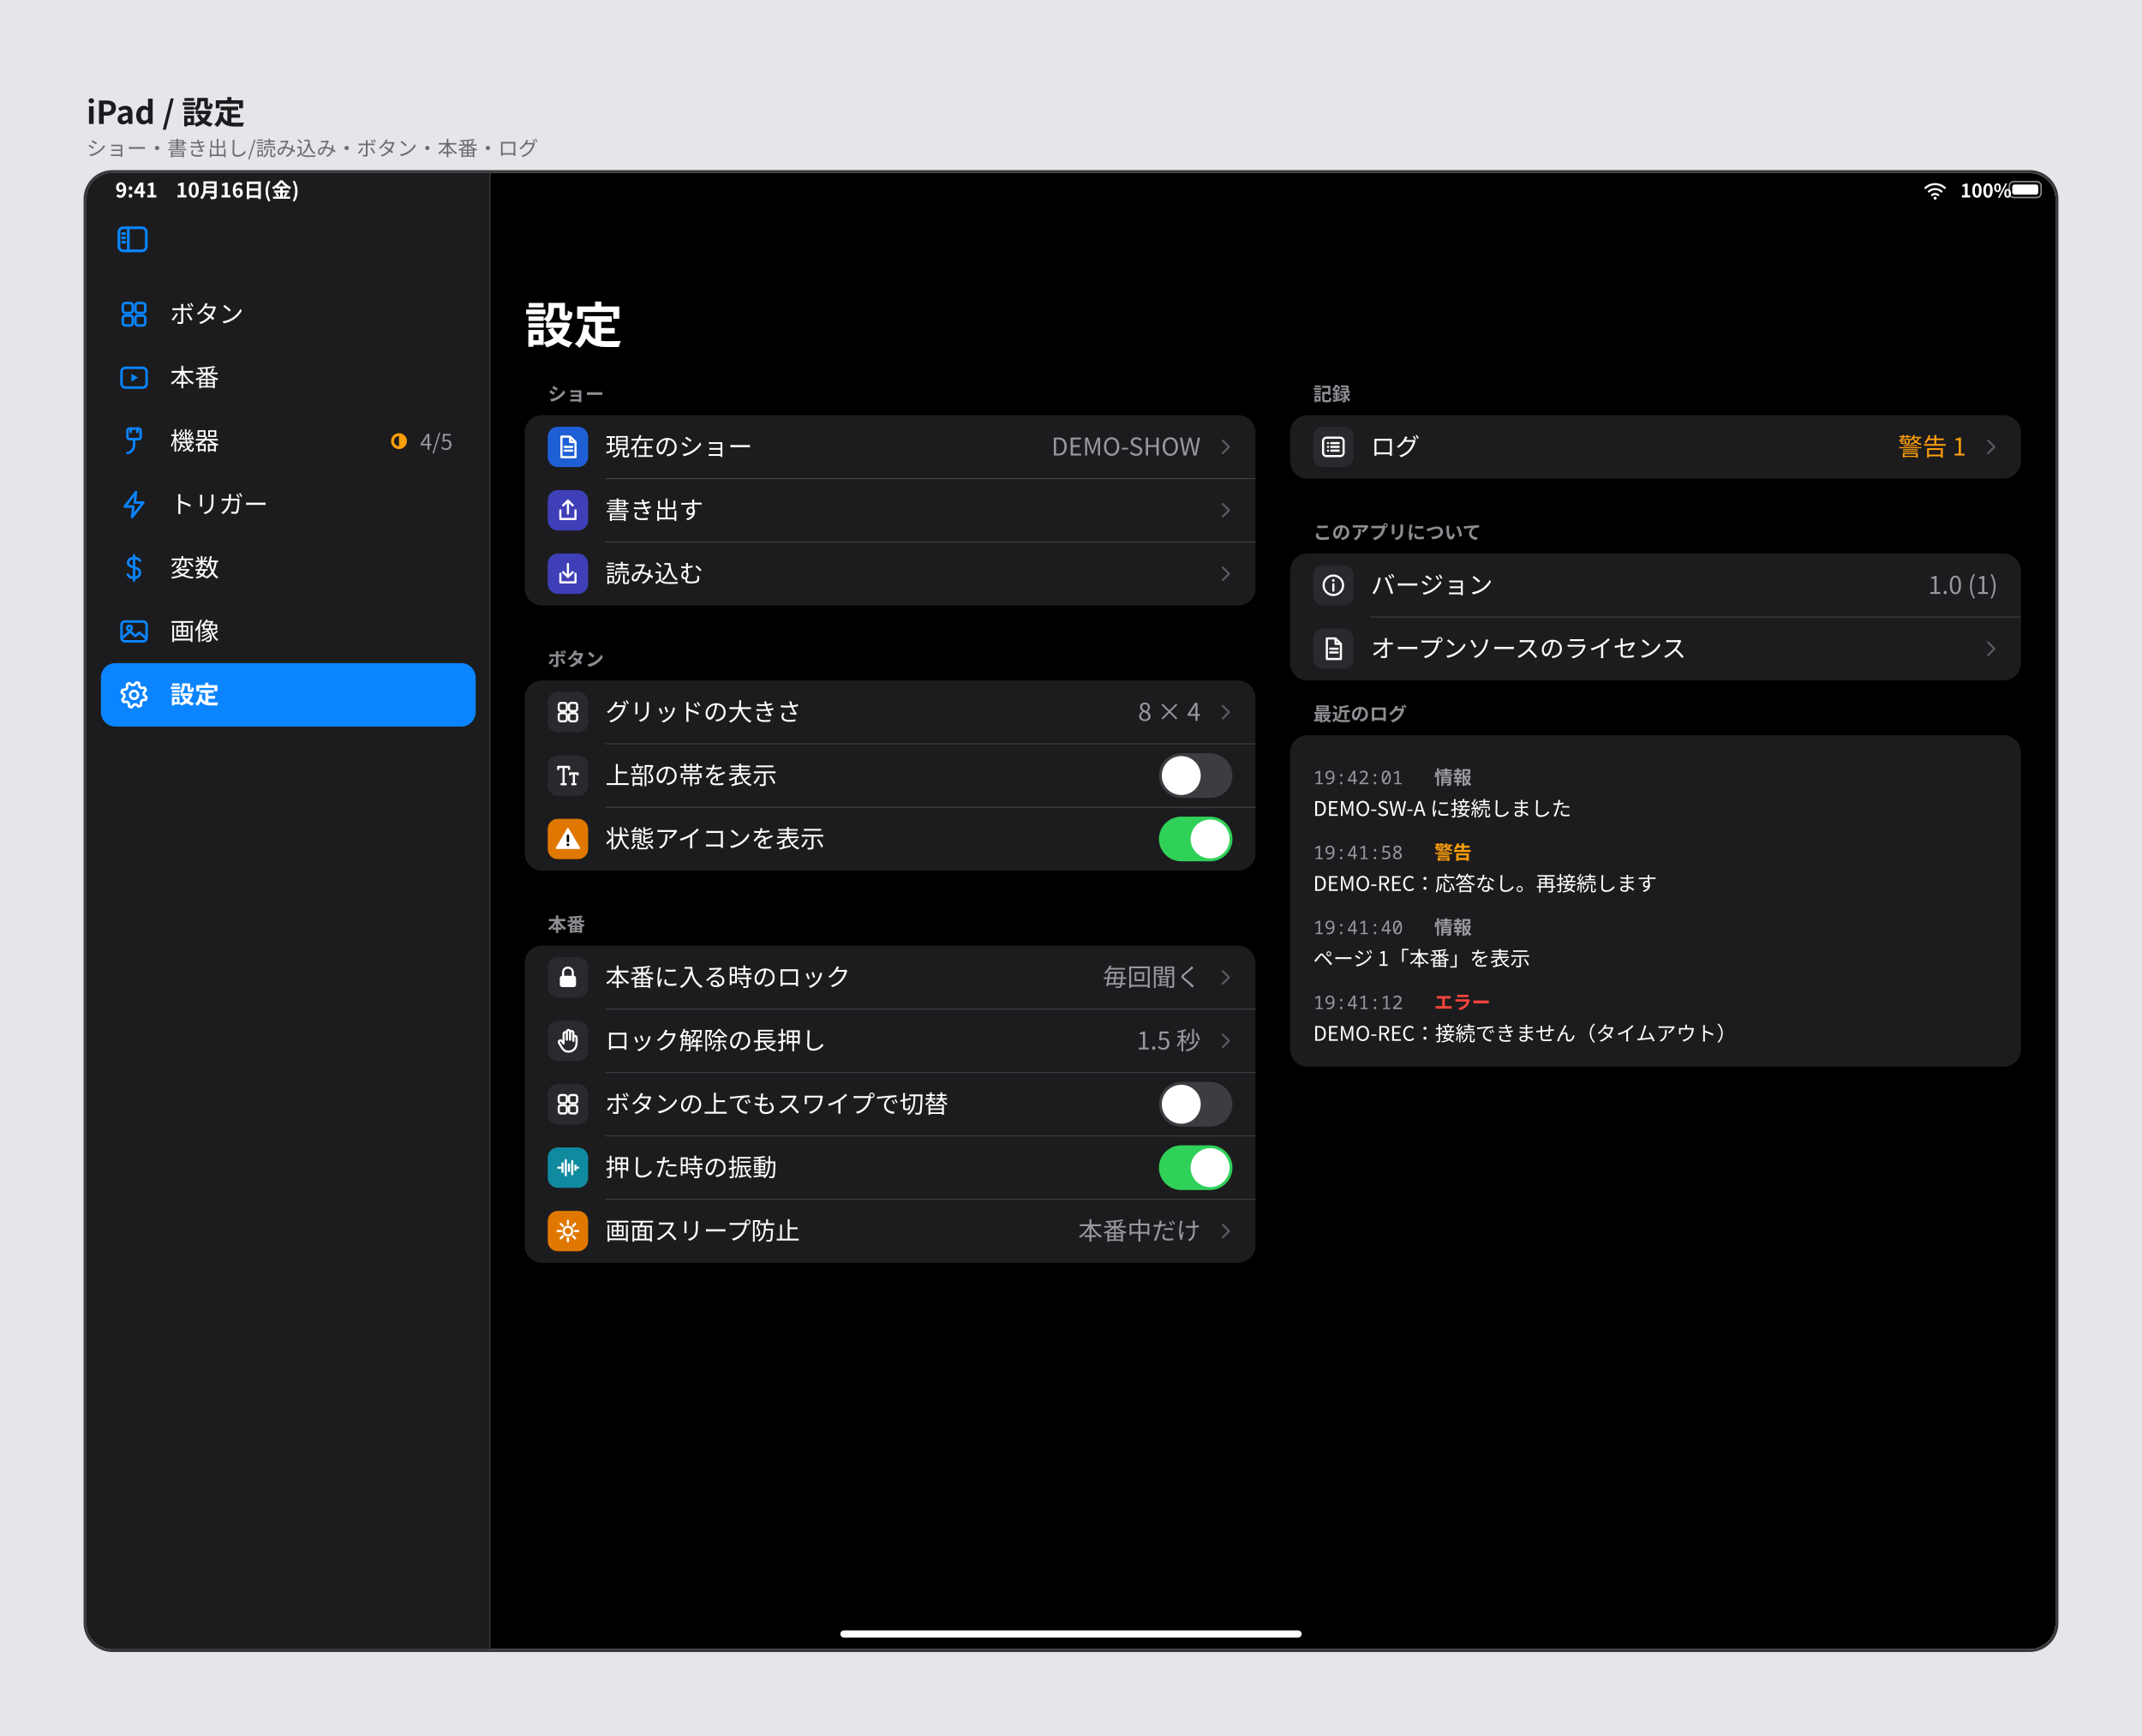
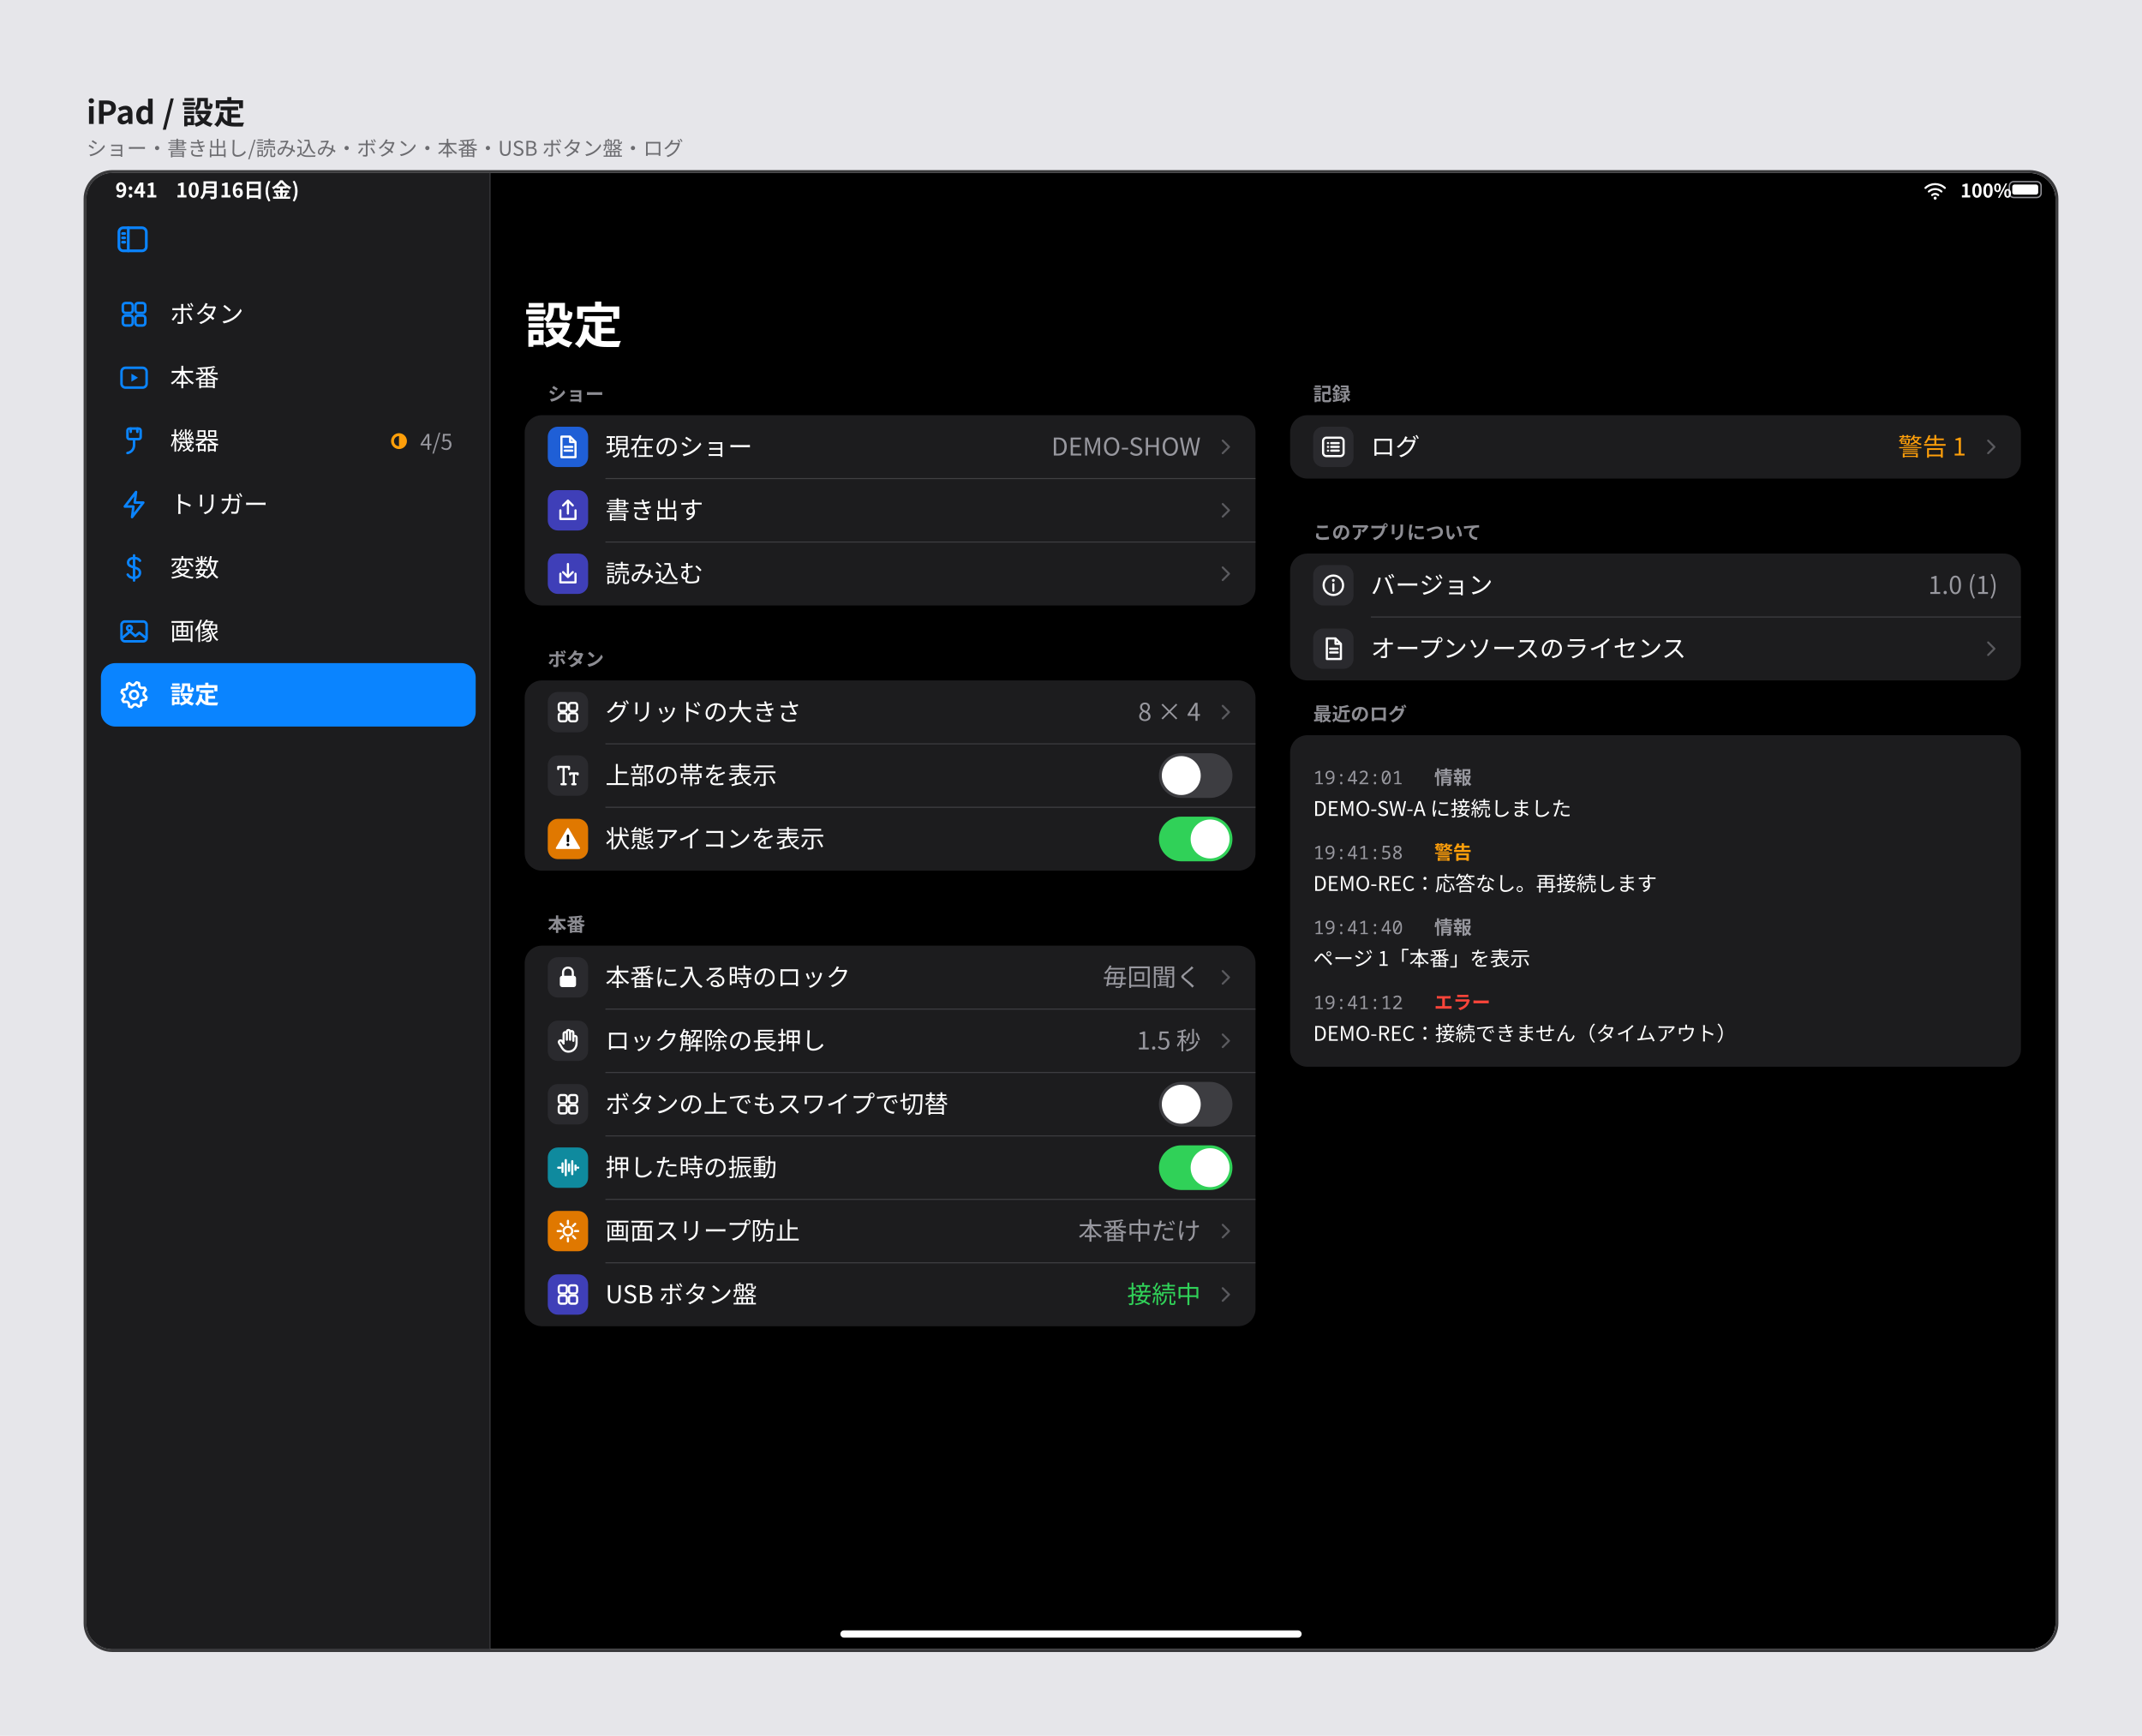
<svg xmlns="http://www.w3.org/2000/svg" width="1486" height="1204" viewBox="0 0 1486 1204">
  <rect x="0.00" y="0.00" width="1486.00" height="1204.00" fill="#E6E6EA" />
  <defs>
    <clipPath id="clip60_120">
      <rect x="0" y="0" width="1366" height="1024" rx="18" ry="18" />
    </clipPath>
  </defs>
  <g transform="translate(60.00,120.00)">
    <g clip-path="url(#clip60_120)">
      <rect x="0.00" y="0.00" width="1366.00" height="1024.00" fill="#000000" />
      <rect x="0.00" y="0.00" width="280.00" height="1024.00" fill="#1C1C1E" />
      <g transform="translate(20.00,34.00) scale(1.0)">
        <rect x="2.5" y="4" width="19" height="16" rx="3" fill="none" stroke="#0A84FF" stroke-width="1.9" stroke-linecap="round" stroke-linejoin="round" />
        <path d="M9 4 V20 M5 8 H6.5 M5 11 H6.5 M5 14 H6.5" fill="none" stroke="#0A84FF" stroke-width="1.9" stroke-linecap="round" stroke-linejoin="round" />
      </g>
      <g transform="translate(22.00,87.00) scale(0.9166667)">
        <rect x="3.5" y="3.5" width="7.5" height="7.5" rx="2" fill="none" stroke="#0A84FF" stroke-width="1.9" stroke-linecap="round" stroke-linejoin="round" />
        <rect x="3.5" y="13" width="7.5" height="7.5" rx="2" fill="none" stroke="#0A84FF" stroke-width="1.9" stroke-linecap="round" stroke-linejoin="round" />
        <rect x="13" y="3.5" width="7.5" height="7.5" rx="2" fill="none" stroke="#0A84FF" stroke-width="1.9" stroke-linecap="round" stroke-linejoin="round" />
        <rect x="13" y="13" width="7.5" height="7.5" rx="2" fill="none" stroke="#0A84FF" stroke-width="1.9" stroke-linecap="round" stroke-linejoin="round" />
      </g>
      <text x="58.00" y="104.00" font-family="-apple-system, 'SF Pro Text', 'Hiragino Sans', 'Noto Sans CJK JP', 'Noto Sans JP', sans-serif" font-size="17" font-weight="400" fill="#FFFFFF" text-anchor="start">ボタン</text>
      <g transform="translate(22.00,131.00) scale(0.9166667)">
        <rect x="2.5" y="4.5" width="19" height="15" rx="3" fill="none" stroke="#0A84FF" stroke-width="1.9" stroke-linecap="round" stroke-linejoin="round" />
        <path d="M10 9 L15 12 L10 15 Z" fill="#0A84FF" />
      </g>
      <text x="58.00" y="148.00" font-family="-apple-system, 'SF Pro Text', 'Hiragino Sans', 'Noto Sans CJK JP', 'Noto Sans JP', sans-serif" font-size="17" font-weight="400" fill="#FFFFFF" text-anchor="start">本番</text>
      <g transform="translate(22.00,175.00) scale(0.9166667)">
        <rect x="7" y="2.5" width="10" height="8" rx="1.5" fill="none" stroke="#0A84FF" stroke-width="1.9" stroke-linecap="round" stroke-linejoin="round" />
        <path d="M9.5 2.5 V5 M14.5 2.5 V5 M12 10.5 V15 C12 18 10 20.5 7 21" fill="none" stroke="#0A84FF" stroke-width="1.9" stroke-linecap="round" stroke-linejoin="round" />
      </g>
      <text x="58.00" y="192.00" font-family="-apple-system, 'SF Pro Text', 'Hiragino Sans', 'Noto Sans CJK JP', 'Noto Sans JP', sans-serif" font-size="17" font-weight="400" fill="#FFFFFF" text-anchor="start">機器</text>
      <text x="254.00" y="192.00" font-family="-apple-system, 'SF Pro Text', 'Hiragino Sans', 'Noto Sans CJK JP', 'Noto Sans JP', sans-serif" font-size="15" font-weight="400" fill="rgba(235,235,245,0.6)" text-anchor="end">4/5</text>
      <circle cx="216.80" cy="186.00" r="4.5" fill="none" stroke="#FF9F0A" stroke-width="2" />
      <path d="M216.8 181.5 A4.5 4.5 0 0 1 216.8 190.5 Z" fill="#FF9F0A" />
      <g transform="translate(22.00,219.00) scale(0.9166667)">
        <path d="M13.5 2.5 L5 13.5 H11.5 L10.5 21.5 L19 10.5 H12.5 Z" fill="none" stroke="#0A84FF" stroke-width="1.9" stroke-linecap="round" stroke-linejoin="round" />
      </g>
      <text x="58.00" y="236.00" font-family="-apple-system, 'SF Pro Text', 'Hiragino Sans', 'Noto Sans CJK JP', 'Noto Sans JP', sans-serif" font-size="17" font-weight="400" fill="#FFFFFF" text-anchor="start">トリガー</text>
      <g transform="translate(22.00,263.00) scale(0.9166667)">
        <path d="M12 2.5 V21.5 M16.5 6.5 C15.5 5 14 4.5 12 4.5 C9 4.5 7.5 6 7.5 8 C7.5 12.5 16.5 10.5 16.5 15.5 C16.5 17.8 14.6 19.5 12 19.5 C9.8 19.5 8.2 18.7 7.2 17" fill="none" stroke="#0A84FF" stroke-width="1.9" stroke-linecap="round" stroke-linejoin="round" />
      </g>
      <text x="58.00" y="280.00" font-family="-apple-system, 'SF Pro Text', 'Hiragino Sans', 'Noto Sans CJK JP', 'Noto Sans JP', sans-serif" font-size="17" font-weight="400" fill="#FFFFFF" text-anchor="start">変数</text>
      <g transform="translate(22.00,307.00) scale(0.9166667)">
        <rect x="2.5" y="4.5" width="19" height="15" rx="2.5" fill="none" stroke="#0A84FF" stroke-width="1.9" stroke-linecap="round" stroke-linejoin="round" />
        <circle cx="8.5" cy="9.5" r="1.8" fill="none" stroke="#0A84FF" stroke-width="1.9" stroke-linecap="round" stroke-linejoin="round" />
        <path d="M3 17 L9 12 L13 15.5 L16 13 L21 17" fill="none" stroke="#0A84FF" stroke-width="1.9" stroke-linecap="round" stroke-linejoin="round" />
      </g>
      <text x="58.00" y="324.00" font-family="-apple-system, 'SF Pro Text', 'Hiragino Sans', 'Noto Sans CJK JP', 'Noto Sans JP', sans-serif" font-size="17" font-weight="400" fill="#FFFFFF" text-anchor="start">画像</text>
      <rect x="10.00" y="340.00" width="260.00" height="44.00" rx="10" ry="10" fill="#0A84FF" />
      <g transform="translate(22.00,351.00) scale(0.9166667)">
        <path d="M12.00 4.60 L13.87 2.58 L15.67 3.13 L16.11 5.85 L17.23 6.77 L19.98 6.67 L20.87 8.33 L19.26 10.56 L19.40 12.00 L21.42 13.87 L20.87 15.67 L18.15 16.11 L17.23 17.23 L17.33 19.98 L15.67 20.87 L13.44 19.26 L12.00 19.40 L10.13 21.42 L8.33 20.87 L7.89 18.15 L6.77 17.23 L4.02 17.33 L3.13 15.67 L4.74 13.44 L4.60 12.00 L2.58 10.13 L3.13 8.33 L5.85 7.89 L6.77 6.77 L6.67 4.02 L8.33 3.13 L10.56 4.74 Z" fill="none" stroke="#FFFFFF" stroke-width="1.9" stroke-linecap="round" stroke-linejoin="round" />
        <circle cx="12" cy="12" r="3" fill="none" stroke="#FFFFFF" stroke-width="1.9" stroke-linecap="round" stroke-linejoin="round" />
      </g>
      <text x="58.00" y="368.00" font-family="-apple-system, 'SF Pro Text', 'Hiragino Sans', 'Noto Sans CJK JP', 'Noto Sans JP', sans-serif" font-size="17" font-weight="600" fill="#FFFFFF" text-anchor="start">設定</text>
      <line x1="280.00" y1="0.00" x2="280.00" y2="1024.00" stroke="rgba(84,84,88,0.65)" stroke-width="0.7" />
      <text x="304.00" y="118.00" font-family="-apple-system, 'SF Pro Text', 'Hiragino Sans', 'Noto Sans CJK JP', 'Noto Sans JP', sans-serif" font-size="34" font-weight="700" fill="#FFFFFF" text-anchor="start">設定</text>
      <text x="320.00" y="158.00" font-family="-apple-system, 'SF Pro Text', 'Hiragino Sans', 'Noto Sans CJK JP', 'Noto Sans JP', sans-serif" font-size="13" font-weight="600" fill="rgba(235,235,245,0.6)" text-anchor="start">ショー</text>
      <rect x="304.00" y="168.00" width="507.00" height="132.00" rx="12" ry="12" fill="#1C1C1E" />
      <rect x="320.00" y="176.00" width="28.00" height="28.00" rx="7" ry="7" fill="#1F5FD6" />
      <g transform="translate(325.00,181.00) scale(0.75)">
        <path d="M6 2.5 H14 L19 7.5 V21.5 H6 Z M14 2.5 V7.5 H19" fill="none" stroke="#FFFFFF" stroke-width="2" stroke-linecap="round" stroke-linejoin="round" />
        <path d="M9 12 H16 M9 15.5 H16" fill="none" stroke="#FFFFFF" stroke-width="2" stroke-linecap="round" stroke-linejoin="round" />
      </g>
      <text x="360.00" y="196.00" font-family="-apple-system, 'SF Pro Text', 'Hiragino Sans', 'Noto Sans CJK JP', 'Noto Sans JP', sans-serif" font-size="17" font-weight="400" fill="#FFFFFF" text-anchor="start">現在のショー</text>
      <g transform="translate(783.00,183.00) scale(0.5833333)">
        <path d="M9 4.5 L16.5 12 L9 19.5" fill="none" stroke="rgba(235,235,245,0.3)" stroke-width="2.4" stroke-linecap="round" stroke-linejoin="round" />
      </g>
      <text x="773.00" y="196.00" font-family="-apple-system, 'SF Pro Text', 'Hiragino Sans', 'Noto Sans CJK JP', 'Noto Sans JP', sans-serif" font-size="17" font-weight="400" fill="rgba(235,235,245,0.6)" text-anchor="end">DEMO-SHOW</text>
      <line x1="360.00" y1="212.00" x2="811.00" y2="212.00" stroke="rgba(84,84,88,0.65)" stroke-width="0.7" />
      <rect x="320.00" y="220.00" width="28.00" height="28.00" rx="7" ry="7" fill="#3F3FB8" />
      <g transform="translate(325.00,225.00) scale(0.75)">
        <path d="M12 3 V15 M7.5 7.5 L12 3 L16.5 7.5 M5 12 V20 H19 V12" fill="none" stroke="#FFFFFF" stroke-width="2" stroke-linecap="round" stroke-linejoin="round" />
      </g>
      <text x="360.00" y="240.00" font-family="-apple-system, 'SF Pro Text', 'Hiragino Sans', 'Noto Sans CJK JP', 'Noto Sans JP', sans-serif" font-size="17" font-weight="400" fill="#FFFFFF" text-anchor="start">書き出す</text>
      <g transform="translate(783.00,227.00) scale(0.5833333)">
        <path d="M9 4.5 L16.5 12 L9 19.5" fill="none" stroke="rgba(235,235,245,0.3)" stroke-width="2.4" stroke-linecap="round" stroke-linejoin="round" />
      </g>
      <line x1="360.00" y1="256.00" x2="811.00" y2="256.00" stroke="rgba(84,84,88,0.65)" stroke-width="0.7" />
      <rect x="320.00" y="264.00" width="28.00" height="28.00" rx="7" ry="7" fill="#3F3FB8" />
      <g transform="translate(325.00,269.00) scale(0.75)">
        <path d="M12 3 V15 M7.5 10.5 L12 15 L16.5 10.5 M5 12 V20 H19 V12" fill="none" stroke="#FFFFFF" stroke-width="2" stroke-linecap="round" stroke-linejoin="round" />
      </g>
      <text x="360.00" y="284.00" font-family="-apple-system, 'SF Pro Text', 'Hiragino Sans', 'Noto Sans CJK JP', 'Noto Sans JP', sans-serif" font-size="17" font-weight="400" fill="#FFFFFF" text-anchor="start">読み込む</text>
      <g transform="translate(783.00,271.00) scale(0.5833333)">
        <path d="M9 4.5 L16.5 12 L9 19.5" fill="none" stroke="rgba(235,235,245,0.3)" stroke-width="2.4" stroke-linecap="round" stroke-linejoin="round" />
      </g>
      <text x="320.00" y="342.00" font-family="-apple-system, 'SF Pro Text', 'Hiragino Sans', 'Noto Sans CJK JP', 'Noto Sans JP', sans-serif" font-size="13" font-weight="600" fill="rgba(235,235,245,0.6)" text-anchor="start">ボタン</text>
      <rect x="304.00" y="352.00" width="507.00" height="132.00" rx="12" ry="12" fill="#1C1C1E" />
      <rect x="320.00" y="360.00" width="28.00" height="28.00" rx="7" ry="7" fill="#2A2A2E" />
      <g transform="translate(325.00,365.00) scale(0.75)">
        <rect x="3.5" y="3.5" width="7.5" height="7.5" rx="2" fill="none" stroke="#FFFFFF" stroke-width="2" stroke-linecap="round" stroke-linejoin="round" />
        <rect x="3.5" y="13" width="7.5" height="7.5" rx="2" fill="none" stroke="#FFFFFF" stroke-width="2" stroke-linecap="round" stroke-linejoin="round" />
        <rect x="13" y="3.5" width="7.5" height="7.5" rx="2" fill="none" stroke="#FFFFFF" stroke-width="2" stroke-linecap="round" stroke-linejoin="round" />
        <rect x="13" y="13" width="7.5" height="7.5" rx="2" fill="none" stroke="#FFFFFF" stroke-width="2" stroke-linecap="round" stroke-linejoin="round" />
      </g>
      <text x="360.00" y="380.00" font-family="-apple-system, 'SF Pro Text', 'Hiragino Sans', 'Noto Sans CJK JP', 'Noto Sans JP', sans-serif" font-size="17" font-weight="400" fill="#FFFFFF" text-anchor="start">グリッドの大きさ</text>
      <g transform="translate(783.00,367.00) scale(0.5833333)">
        <path d="M9 4.5 L16.5 12 L9 19.5" fill="none" stroke="rgba(235,235,245,0.3)" stroke-width="2.4" stroke-linecap="round" stroke-linejoin="round" />
      </g>
      <text x="773.00" y="380.00" font-family="-apple-system, 'SF Pro Text', 'Hiragino Sans', 'Noto Sans CJK JP', 'Noto Sans JP', sans-serif" font-size="17" font-weight="400" fill="rgba(235,235,245,0.6)" text-anchor="end">8 × 4</text>
      <line x1="360.00" y1="396.00" x2="811.00" y2="396.00" stroke="rgba(84,84,88,0.65)" stroke-width="0.7" />
      <rect x="320.00" y="404.00" width="28.00" height="28.00" rx="7" ry="7" fill="#2A2A2E" />
      <g transform="translate(325.00,409.00) scale(0.75)">
        <path d="M3 6 V4 H13 V6 M8 4 V20 M6 20 H10 M14 11 V10 H21 V11 M17.5 10 V20 M16 20 H19" fill="none" stroke="#FFFFFF" stroke-width="2" stroke-linecap="round" stroke-linejoin="round" />
      </g>
      <text x="360.00" y="424.00" font-family="-apple-system, 'SF Pro Text', 'Hiragino Sans', 'Noto Sans CJK JP', 'Noto Sans JP', sans-serif" font-size="17" font-weight="400" fill="#FFFFFF" text-anchor="start">上部の帯を表示</text>
      <rect x="744.00" y="402.50" width="51.00" height="31.00" rx="15.5" ry="15.5" fill="rgba(120,120,128,0.36)" />
      <circle cx="759.50" cy="418.00" r="13.5" fill="#FFFFFF" />
      <line x1="360.00" y1="440.00" x2="811.00" y2="440.00" stroke="rgba(84,84,88,0.65)" stroke-width="0.7" />
      <rect x="320.00" y="448.00" width="28.00" height="28.00" rx="7" ry="7" fill="#E07800" />
      <g transform="translate(325.00,453.00) scale(0.75)">
        <path d="M12 2.5 L22.5 20.5 H1.5 Z" fill="#FFFFFF" stroke="#FFFFFF" stroke-width="1.5" stroke-linejoin="round" />
        <path d="M12 9 V14" stroke="#000" stroke-width="2.2" stroke-linecap="round" />
        <circle cx="12" cy="17.3" r="1.3" fill="#000" />
      </g>
      <text x="360.00" y="468.00" font-family="-apple-system, 'SF Pro Text', 'Hiragino Sans', 'Noto Sans CJK JP', 'Noto Sans JP', sans-serif" font-size="17" font-weight="400" fill="#FFFFFF" text-anchor="start">状態アイコンを表示</text>
      <rect x="744.00" y="446.50" width="51.00" height="31.00" rx="15.5" ry="15.5" fill="#30D158" />
      <circle cx="779.50" cy="462.00" r="13.5" fill="#FFFFFF" />
      <text x="320.00" y="526.00" font-family="-apple-system, 'SF Pro Text', 'Hiragino Sans', 'Noto Sans CJK JP', 'Noto Sans JP', sans-serif" font-size="13" font-weight="600" fill="rgba(235,235,245,0.6)" text-anchor="start">本番</text>
-       <rect x="304.00" y="536.00" width="507.00" height="220.00" rx="12" ry="12" fill="#1C1C1E" />
+       <rect x="304.00" y="536.00" width="507.00" height="264.00" rx="12" ry="12" fill="#1C1C1E" />
      <rect x="320.00" y="544.00" width="28.00" height="28.00" rx="7" ry="7" fill="#2A2A2E" />
      <g transform="translate(325.00,549.00) scale(0.75)">
        <rect x="4.5" y="10.5" width="15" height="10.5" rx="2.2" fill="#FFFFFF" />
        <path d="M7.5 10.5 V7.5 C7.5 4.8 9.5 3 12 3 C14.5 3 16.5 4.8 16.5 7.5 V10.5" fill="none" stroke="#FFFFFF" stroke-width="2" stroke-linecap="round" stroke-linejoin="round" />
      </g>
      <text x="360.00" y="564.00" font-family="-apple-system, 'SF Pro Text', 'Hiragino Sans', 'Noto Sans CJK JP', 'Noto Sans JP', sans-serif" font-size="17" font-weight="400" fill="#FFFFFF" text-anchor="start">本番に入る時のロック</text>
      <g transform="translate(783.00,551.00) scale(0.5833333)">
        <path d="M9 4.5 L16.5 12 L9 19.5" fill="none" stroke="rgba(235,235,245,0.3)" stroke-width="2.4" stroke-linecap="round" stroke-linejoin="round" />
      </g>
      <text x="773.00" y="564.00" font-family="-apple-system, 'SF Pro Text', 'Hiragino Sans', 'Noto Sans CJK JP', 'Noto Sans JP', sans-serif" font-size="17" font-weight="400" fill="rgba(235,235,245,0.6)" text-anchor="end">毎回聞く</text>
      <line x1="360.00" y1="580.00" x2="811.00" y2="580.00" stroke="rgba(84,84,88,0.65)" stroke-width="0.7" />
      <rect x="320.00" y="588.00" width="28.00" height="28.00" rx="7" ry="7" fill="#2A2A2E" />
      <g transform="translate(325.00,593.00) scale(0.75)">
        <path d="M8 13 V5.5 C8 4.7 8.7 4 9.5 4 C10.3 4 11 4.7 11 5.5 V11 M11 10 V3.5 C11 2.7 11.7 2 12.5 2 C13.3 2 14 2.7 14 3.5 V11 M14 10 V4.5 C14 3.7 14.7 3 15.5 3 C16.3 3 17 3.7 17 4.5 V12 M17 9 C17 8.2 17.7 7.5 18.5 7.5 C19.3 7.5 20 8.2 20 9 V14 C20 18.4 17 22 12.5 22 C9.5 22 7.8 20.5 6.5 18.5 L3.8 14 C3.3 13.2 3.6 12.2 4.4 11.8 C5.2 11.4 6.1 11.7 6.6 12.4 L8 14.5" fill="none" stroke="#FFFFFF" stroke-width="2" stroke-linecap="round" stroke-linejoin="round" />
      </g>
      <text x="360.00" y="608.00" font-family="-apple-system, 'SF Pro Text', 'Hiragino Sans', 'Noto Sans CJK JP', 'Noto Sans JP', sans-serif" font-size="17" font-weight="400" fill="#FFFFFF" text-anchor="start">ロック解除の長押し</text>
      <g transform="translate(783.00,595.00) scale(0.5833333)">
        <path d="M9 4.5 L16.5 12 L9 19.5" fill="none" stroke="rgba(235,235,245,0.3)" stroke-width="2.4" stroke-linecap="round" stroke-linejoin="round" />
      </g>
      <text x="773.00" y="608.00" font-family="-apple-system, 'SF Pro Text', 'Hiragino Sans', 'Noto Sans CJK JP', 'Noto Sans JP', sans-serif" font-size="17" font-weight="400" fill="rgba(235,235,245,0.6)" text-anchor="end">1.5 秒</text>
      <line x1="360.00" y1="624.00" x2="811.00" y2="624.00" stroke="rgba(84,84,88,0.65)" stroke-width="0.7" />
      <rect x="320.00" y="632.00" width="28.00" height="28.00" rx="7" ry="7" fill="#2A2A2E" />
      <g transform="translate(325.00,637.00) scale(0.75)">
        <rect x="3.5" y="3.5" width="7.5" height="7.5" rx="2" fill="none" stroke="#FFFFFF" stroke-width="2" stroke-linecap="round" stroke-linejoin="round" />
        <rect x="3.5" y="13" width="7.5" height="7.5" rx="2" fill="none" stroke="#FFFFFF" stroke-width="2" stroke-linecap="round" stroke-linejoin="round" />
        <rect x="13" y="3.5" width="7.5" height="7.5" rx="2" fill="none" stroke="#FFFFFF" stroke-width="2" stroke-linecap="round" stroke-linejoin="round" />
        <rect x="13" y="13" width="7.5" height="7.5" rx="2" fill="none" stroke="#FFFFFF" stroke-width="2" stroke-linecap="round" stroke-linejoin="round" />
      </g>
      <text x="360.00" y="652.00" font-family="-apple-system, 'SF Pro Text', 'Hiragino Sans', 'Noto Sans CJK JP', 'Noto Sans JP', sans-serif" font-size="17" font-weight="400" fill="#FFFFFF" text-anchor="start">ボタンの上でもスワイプで切替</text>
      <rect x="744.00" y="630.50" width="51.00" height="31.00" rx="15.5" ry="15.5" fill="rgba(120,120,128,0.36)" />
      <circle cx="759.50" cy="646.00" r="13.5" fill="#FFFFFF" />
      <line x1="360.00" y1="668.00" x2="811.00" y2="668.00" stroke="rgba(84,84,88,0.65)" stroke-width="0.7" />
      <rect x="320.00" y="676.00" width="28.00" height="28.00" rx="7" ry="7" fill="#0F8A9E" />
      <g transform="translate(325.00,681.00) scale(0.75)">
        <path d="M3 12 H5 M7 8 V16 M10 5 V19 M13 9 V15 M16 6 V18 M19 10 V14 M21 12 H21.5" fill="none" stroke="#FFFFFF" stroke-width="2" stroke-linecap="round" stroke-linejoin="round" />
      </g>
      <text x="360.00" y="696.00" font-family="-apple-system, 'SF Pro Text', 'Hiragino Sans', 'Noto Sans CJK JP', 'Noto Sans JP', sans-serif" font-size="17" font-weight="400" fill="#FFFFFF" text-anchor="start">押した時の振動</text>
      <rect x="744.00" y="674.50" width="51.00" height="31.00" rx="15.5" ry="15.5" fill="#30D158" />
      <circle cx="779.50" cy="690.00" r="13.5" fill="#FFFFFF" />
      <line x1="360.00" y1="712.00" x2="811.00" y2="712.00" stroke="rgba(84,84,88,0.65)" stroke-width="0.7" />
      <rect x="320.00" y="720.00" width="28.00" height="28.00" rx="7" ry="7" fill="#E07800" />
      <g transform="translate(325.00,725.00) scale(0.75)">
        <circle cx="12" cy="12" r="4" fill="none" stroke="#FFFFFF" stroke-width="2" stroke-linecap="round" stroke-linejoin="round" />
        <path d="M18.50 12.00 L21.50 12.00 M16.60 16.60 L18.72 18.72 M12.00 18.50 L12.00 21.50 M7.40 16.60 L5.28 18.72 M5.50 12.00 L2.50 12.00 M7.40 7.40 L5.28 5.28 M12.00 5.50 L12.00 2.50 M16.60 7.40 L18.72 5.28 " fill="none" stroke="#FFFFFF" stroke-width="2" stroke-linecap="round" stroke-linejoin="round" />
      </g>
      <text x="360.00" y="740.00" font-family="-apple-system, 'SF Pro Text', 'Hiragino Sans', 'Noto Sans CJK JP', 'Noto Sans JP', sans-serif" font-size="17" font-weight="400" fill="#FFFFFF" text-anchor="start">画面スリープ防止</text>
      <g transform="translate(783.00,727.00) scale(0.5833333)">
        <path d="M9 4.5 L16.5 12 L9 19.5" fill="none" stroke="rgba(235,235,245,0.3)" stroke-width="2.4" stroke-linecap="round" stroke-linejoin="round" />
      </g>
      <text x="773.00" y="740.00" font-family="-apple-system, 'SF Pro Text', 'Hiragino Sans', 'Noto Sans CJK JP', 'Noto Sans JP', sans-serif" font-size="17" font-weight="400" fill="rgba(235,235,245,0.6)" text-anchor="end">本番中だけ</text>
+       <line x1="360.00" y1="756.00" x2="811.00" y2="756.00" stroke="rgba(84,84,88,0.65)" stroke-width="0.7" />
+       <rect x="320.00" y="764.00" width="28.00" height="28.00" rx="7" ry="7" fill="#3F3FB8" />
+       <g transform="translate(325.00,769.00) scale(0.75)">
+         <rect x="3.5" y="3.5" width="7.5" height="7.5" rx="2" fill="none" stroke="#FFFFFF" stroke-width="2" stroke-linecap="round" stroke-linejoin="round" />
+         <rect x="3.5" y="13" width="7.5" height="7.5" rx="2" fill="none" stroke="#FFFFFF" stroke-width="2" stroke-linecap="round" stroke-linejoin="round" />
+         <rect x="13" y="3.5" width="7.5" height="7.5" rx="2" fill="none" stroke="#FFFFFF" stroke-width="2" stroke-linecap="round" stroke-linejoin="round" />
+         <rect x="13" y="13" width="7.5" height="7.5" rx="2" fill="none" stroke="#FFFFFF" stroke-width="2" stroke-linecap="round" stroke-linejoin="round" />
+       </g>
+       <text x="360.00" y="784.00" font-family="-apple-system, 'SF Pro Text', 'Hiragino Sans', 'Noto Sans CJK JP', 'Noto Sans JP', sans-serif" font-size="17" font-weight="400" fill="#FFFFFF" text-anchor="start">USB ボタン盤</text>
+       <g transform="translate(783.00,771.00) scale(0.5833333)">
+         <path d="M9 4.5 L16.5 12 L9 19.5" fill="none" stroke="rgba(235,235,245,0.3)" stroke-width="2.4" stroke-linecap="round" stroke-linejoin="round" />
+       </g>
+       <text x="773.00" y="784.00" font-family="-apple-system, 'SF Pro Text', 'Hiragino Sans', 'Noto Sans CJK JP', 'Noto Sans JP', sans-serif" font-size="17" font-weight="400" fill="#30D158" text-anchor="end">接続中</text>
      <text x="851.00" y="158.00" font-family="-apple-system, 'SF Pro Text', 'Hiragino Sans', 'Noto Sans CJK JP', 'Noto Sans JP', sans-serif" font-size="13" font-weight="600" fill="rgba(235,235,245,0.6)" text-anchor="start">記録</text>
      <rect x="835.00" y="168.00" width="507.00" height="44.00" rx="12" ry="12" fill="#1C1C1E" />
      <rect x="851.00" y="176.00" width="28.00" height="28.00" rx="7" ry="7" fill="#2A2A2E" />
      <g transform="translate(856.00,181.00) scale(0.75)">
        <rect x="2.5" y="3.5" width="19" height="17" rx="3" fill="none" stroke="#FFFFFF" stroke-width="2" stroke-linecap="round" stroke-linejoin="round" />
        <path d="M7 8.5 H7.1 M10 8.5 H17 M7 12 H7.1 M10 12 H17 M7 15.5 H7.1 M10 15.5 H17" fill="none" stroke="#FFFFFF" stroke-width="2" stroke-linecap="round" stroke-linejoin="round" />
      </g>
      <text x="891.00" y="196.00" font-family="-apple-system, 'SF Pro Text', 'Hiragino Sans', 'Noto Sans CJK JP', 'Noto Sans JP', sans-serif" font-size="17" font-weight="400" fill="#FFFFFF" text-anchor="start">ログ</text>
      <g transform="translate(1314.00,183.00) scale(0.5833333)">
        <path d="M9 4.5 L16.5 12 L9 19.5" fill="none" stroke="rgba(235,235,245,0.3)" stroke-width="2.4" stroke-linecap="round" stroke-linejoin="round" />
      </g>
      <text x="1304.00" y="196.00" font-family="-apple-system, 'SF Pro Text', 'Hiragino Sans', 'Noto Sans CJK JP', 'Noto Sans JP', sans-serif" font-size="17" font-weight="400" fill="#FF9F0A" text-anchor="end">警告 1</text>
      <text x="851.00" y="254.00" font-family="-apple-system, 'SF Pro Text', 'Hiragino Sans', 'Noto Sans CJK JP', 'Noto Sans JP', sans-serif" font-size="13" font-weight="600" fill="rgba(235,235,245,0.6)" text-anchor="start">このアプリについて</text>
      <rect x="835.00" y="264.00" width="507.00" height="88.00" rx="12" ry="12" fill="#1C1C1E" />
      <rect x="851.00" y="272.00" width="28.00" height="28.00" rx="7" ry="7" fill="#2A2A2E" />
      <g transform="translate(856.00,277.00) scale(0.75)">
        <circle cx="12" cy="12" r="9" fill="none" stroke="#FFFFFF" stroke-width="2" stroke-linecap="round" stroke-linejoin="round" />
        <path d="M12 11 V17" fill="none" stroke="#FFFFFF" stroke-width="2" stroke-linecap="round" stroke-linejoin="round" />
        <circle cx="12" cy="7.5" r="1.3" fill="#FFFFFF" />
      </g>
      <text x="891.00" y="292.00" font-family="-apple-system, 'SF Pro Text', 'Hiragino Sans', 'Noto Sans CJK JP', 'Noto Sans JP', sans-serif" font-size="17" font-weight="400" fill="#FFFFFF" text-anchor="start">バージョン</text>
      <text x="1326.00" y="292.00" font-family="-apple-system, 'SF Pro Text', 'Hiragino Sans', 'Noto Sans CJK JP', 'Noto Sans JP', sans-serif" font-size="17" font-weight="400" fill="rgba(235,235,245,0.6)" text-anchor="end">1.0 (1)</text>
      <line x1="891.00" y1="308.00" x2="1342.00" y2="308.00" stroke="rgba(84,84,88,0.65)" stroke-width="0.7" />
      <rect x="851.00" y="316.00" width="28.00" height="28.00" rx="7" ry="7" fill="#2A2A2E" />
      <g transform="translate(856.00,321.00) scale(0.75)">
        <path d="M6 2.5 H14 L19 7.5 V21.5 H6 Z M14 2.5 V7.5 H19" fill="none" stroke="#FFFFFF" stroke-width="2" stroke-linecap="round" stroke-linejoin="round" />
        <path d="M9 12 H16 M9 15.5 H16" fill="none" stroke="#FFFFFF" stroke-width="2" stroke-linecap="round" stroke-linejoin="round" />
      </g>
      <text x="891.00" y="336.00" font-family="-apple-system, 'SF Pro Text', 'Hiragino Sans', 'Noto Sans CJK JP', 'Noto Sans JP', sans-serif" font-size="17" font-weight="400" fill="#FFFFFF" text-anchor="start">オープンソースのライセンス</text>
      <g transform="translate(1314.00,323.00) scale(0.5833333)">
        <path d="M9 4.5 L16.5 12 L9 19.5" fill="none" stroke="rgba(235,235,245,0.3)" stroke-width="2.4" stroke-linecap="round" stroke-linejoin="round" />
      </g>
      <text x="851.00" y="380.00" font-family="-apple-system, 'SF Pro Text', 'Hiragino Sans', 'Noto Sans CJK JP', 'Noto Sans JP', sans-serif" font-size="13" font-weight="600" fill="rgba(235,235,245,0.6)" text-anchor="start">最近のログ</text>
      <rect x="835.00" y="390.00" width="507.00" height="230.00" rx="12" ry="12" fill="#1C1C1E" />
      <text x="851.00" y="424.00" font-family="'SF Mono', Menlo, 'Noto Sans Mono', monospace" font-size="13" font-weight="500" fill="rgba(235,235,245,0.6)" text-anchor="start">19:42:01</text>
      <text x="935.00" y="424.00" font-family="-apple-system, 'SF Pro Text', 'Hiragino Sans', 'Noto Sans CJK JP', 'Noto Sans JP', sans-serif" font-size="13" font-weight="700" fill="rgba(235,235,245,0.6)" text-anchor="start">情報</text>
      <text x="851.00" y="446.00" font-family="-apple-system, 'SF Pro Text', 'Hiragino Sans', 'Noto Sans CJK JP', 'Noto Sans JP', sans-serif" font-size="14" font-weight="400" fill="#FFFFFF" text-anchor="start">DEMO-SW-A に接続しました</text>
      <text x="851.00" y="476.00" font-family="'SF Mono', Menlo, 'Noto Sans Mono', monospace" font-size="13" font-weight="500" fill="rgba(235,235,245,0.6)" text-anchor="start">19:41:58</text>
      <text x="935.00" y="476.00" font-family="-apple-system, 'SF Pro Text', 'Hiragino Sans', 'Noto Sans CJK JP', 'Noto Sans JP', sans-serif" font-size="13" font-weight="700" fill="#FF9F0A" text-anchor="start">警告</text>
      <text x="851.00" y="498.00" font-family="-apple-system, 'SF Pro Text', 'Hiragino Sans', 'Noto Sans CJK JP', 'Noto Sans JP', sans-serif" font-size="14" font-weight="400" fill="#FFFFFF" text-anchor="start">DEMO-REC：応答なし。再接続します</text>
      <text x="851.00" y="528.00" font-family="'SF Mono', Menlo, 'Noto Sans Mono', monospace" font-size="13" font-weight="500" fill="rgba(235,235,245,0.6)" text-anchor="start">19:41:40</text>
      <text x="935.00" y="528.00" font-family="-apple-system, 'SF Pro Text', 'Hiragino Sans', 'Noto Sans CJK JP', 'Noto Sans JP', sans-serif" font-size="13" font-weight="700" fill="rgba(235,235,245,0.6)" text-anchor="start">情報</text>
      <text x="851.00" y="550.00" font-family="-apple-system, 'SF Pro Text', 'Hiragino Sans', 'Noto Sans CJK JP', 'Noto Sans JP', sans-serif" font-size="14" font-weight="400" fill="#FFFFFF" text-anchor="start">ページ 1「本番」を表示</text>
      <text x="851.00" y="580.00" font-family="'SF Mono', Menlo, 'Noto Sans Mono', monospace" font-size="13" font-weight="500" fill="rgba(235,235,245,0.6)" text-anchor="start">19:41:12</text>
      <text x="935.00" y="580.00" font-family="-apple-system, 'SF Pro Text', 'Hiragino Sans', 'Noto Sans CJK JP', 'Noto Sans JP', sans-serif" font-size="13" font-weight="700" fill="#FF453A" text-anchor="start">エラー</text>
      <text x="851.00" y="602.00" font-family="-apple-system, 'SF Pro Text', 'Hiragino Sans', 'Noto Sans CJK JP', 'Noto Sans JP', sans-serif" font-size="14" font-weight="400" fill="#FFFFFF" text-anchor="start">DEMO-REC：接続できません（タイムアウト）</text>
      <text x="20.00" y="17.00" font-family="-apple-system, 'SF Pro Text', 'Hiragino Sans', 'Noto Sans CJK JP', 'Noto Sans JP', sans-serif" font-size="14" font-weight="600" fill="#FFFFFF" text-anchor="start">9:41</text>
      <text x="62.00" y="17.00" font-family="-apple-system, 'SF Pro Text', 'Hiragino Sans', 'Noto Sans CJK JP', 'Noto Sans JP', sans-serif" font-size="14" font-weight="600" fill="#FFFFFF" text-anchor="start">10月16日(金)</text>
      <g transform="translate(1274.00,4.00) scale(0.7083333)">
        <path d="M2.5 9 C7.8 4 16.2 4 21.5 9 M5.8 12.5 C9.3 9.3 14.7 9.3 18.2 12.5 M9 16 C10.7 14.5 13.3 14.5 15 16" fill="none" stroke="#FFFFFF" stroke-width="2" stroke-linecap="round" stroke-linejoin="round" />
        <circle cx="12" cy="19" r="1.5" fill="#FFFFFF" />
      </g>
      <text x="1300.00" y="17.00" font-family="-apple-system, 'SF Pro Text', 'Hiragino Sans', 'Noto Sans CJK JP', 'Noto Sans JP', sans-serif" font-size="13" font-weight="600" fill="#FFFFFF" text-anchor="start">100%</text>
      <rect x="1334.00" y="6.00" width="22.00" height="11.00" rx="3" ry="3" fill="none" stroke="rgba(235,235,245,0.6)" stroke-width="1" />
      <rect x="1336.00" y="8.00" width="18.00" height="7.00" rx="1.5" ry="1.5" fill="#FFFFFF" />
      <rect x="523.00" y="1011.00" width="320.00" height="5.00" rx="2.5" ry="2.5" fill="#FFFFFF" />
    </g>
    <rect x="-1.00" y="-1.00" width="1368.00" height="1026.00" rx="19" ry="19" fill="none" stroke="#3A3A3C" stroke-width="2" />
  </g>
  <text x="60.00" y="86.00" font-family="-apple-system, 'SF Pro Text', 'Hiragino Sans', 'Noto Sans CJK JP', 'Noto Sans JP', sans-serif" font-size="22" font-weight="700" fill="#1C1C1E" text-anchor="start">iPad / 設定</text>
-   <text x="60.00" y="108.00" font-family="-apple-system, 'SF Pro Text', 'Hiragino Sans', 'Noto Sans CJK JP', 'Noto Sans JP', sans-serif" font-size="14" font-weight="400" fill="#6C6C70" text-anchor="start">ショー・書き出し/読み込み・ボタン・本番・ログ</text>
+   <text x="60.00" y="108.00" font-family="-apple-system, 'SF Pro Text', 'Hiragino Sans', 'Noto Sans CJK JP', 'Noto Sans JP', sans-serif" font-size="14" font-weight="400" fill="#6C6C70" text-anchor="start">ショー・書き出し/読み込み・ボタン・本番・USB ボタン盤・ログ</text>
</svg>
